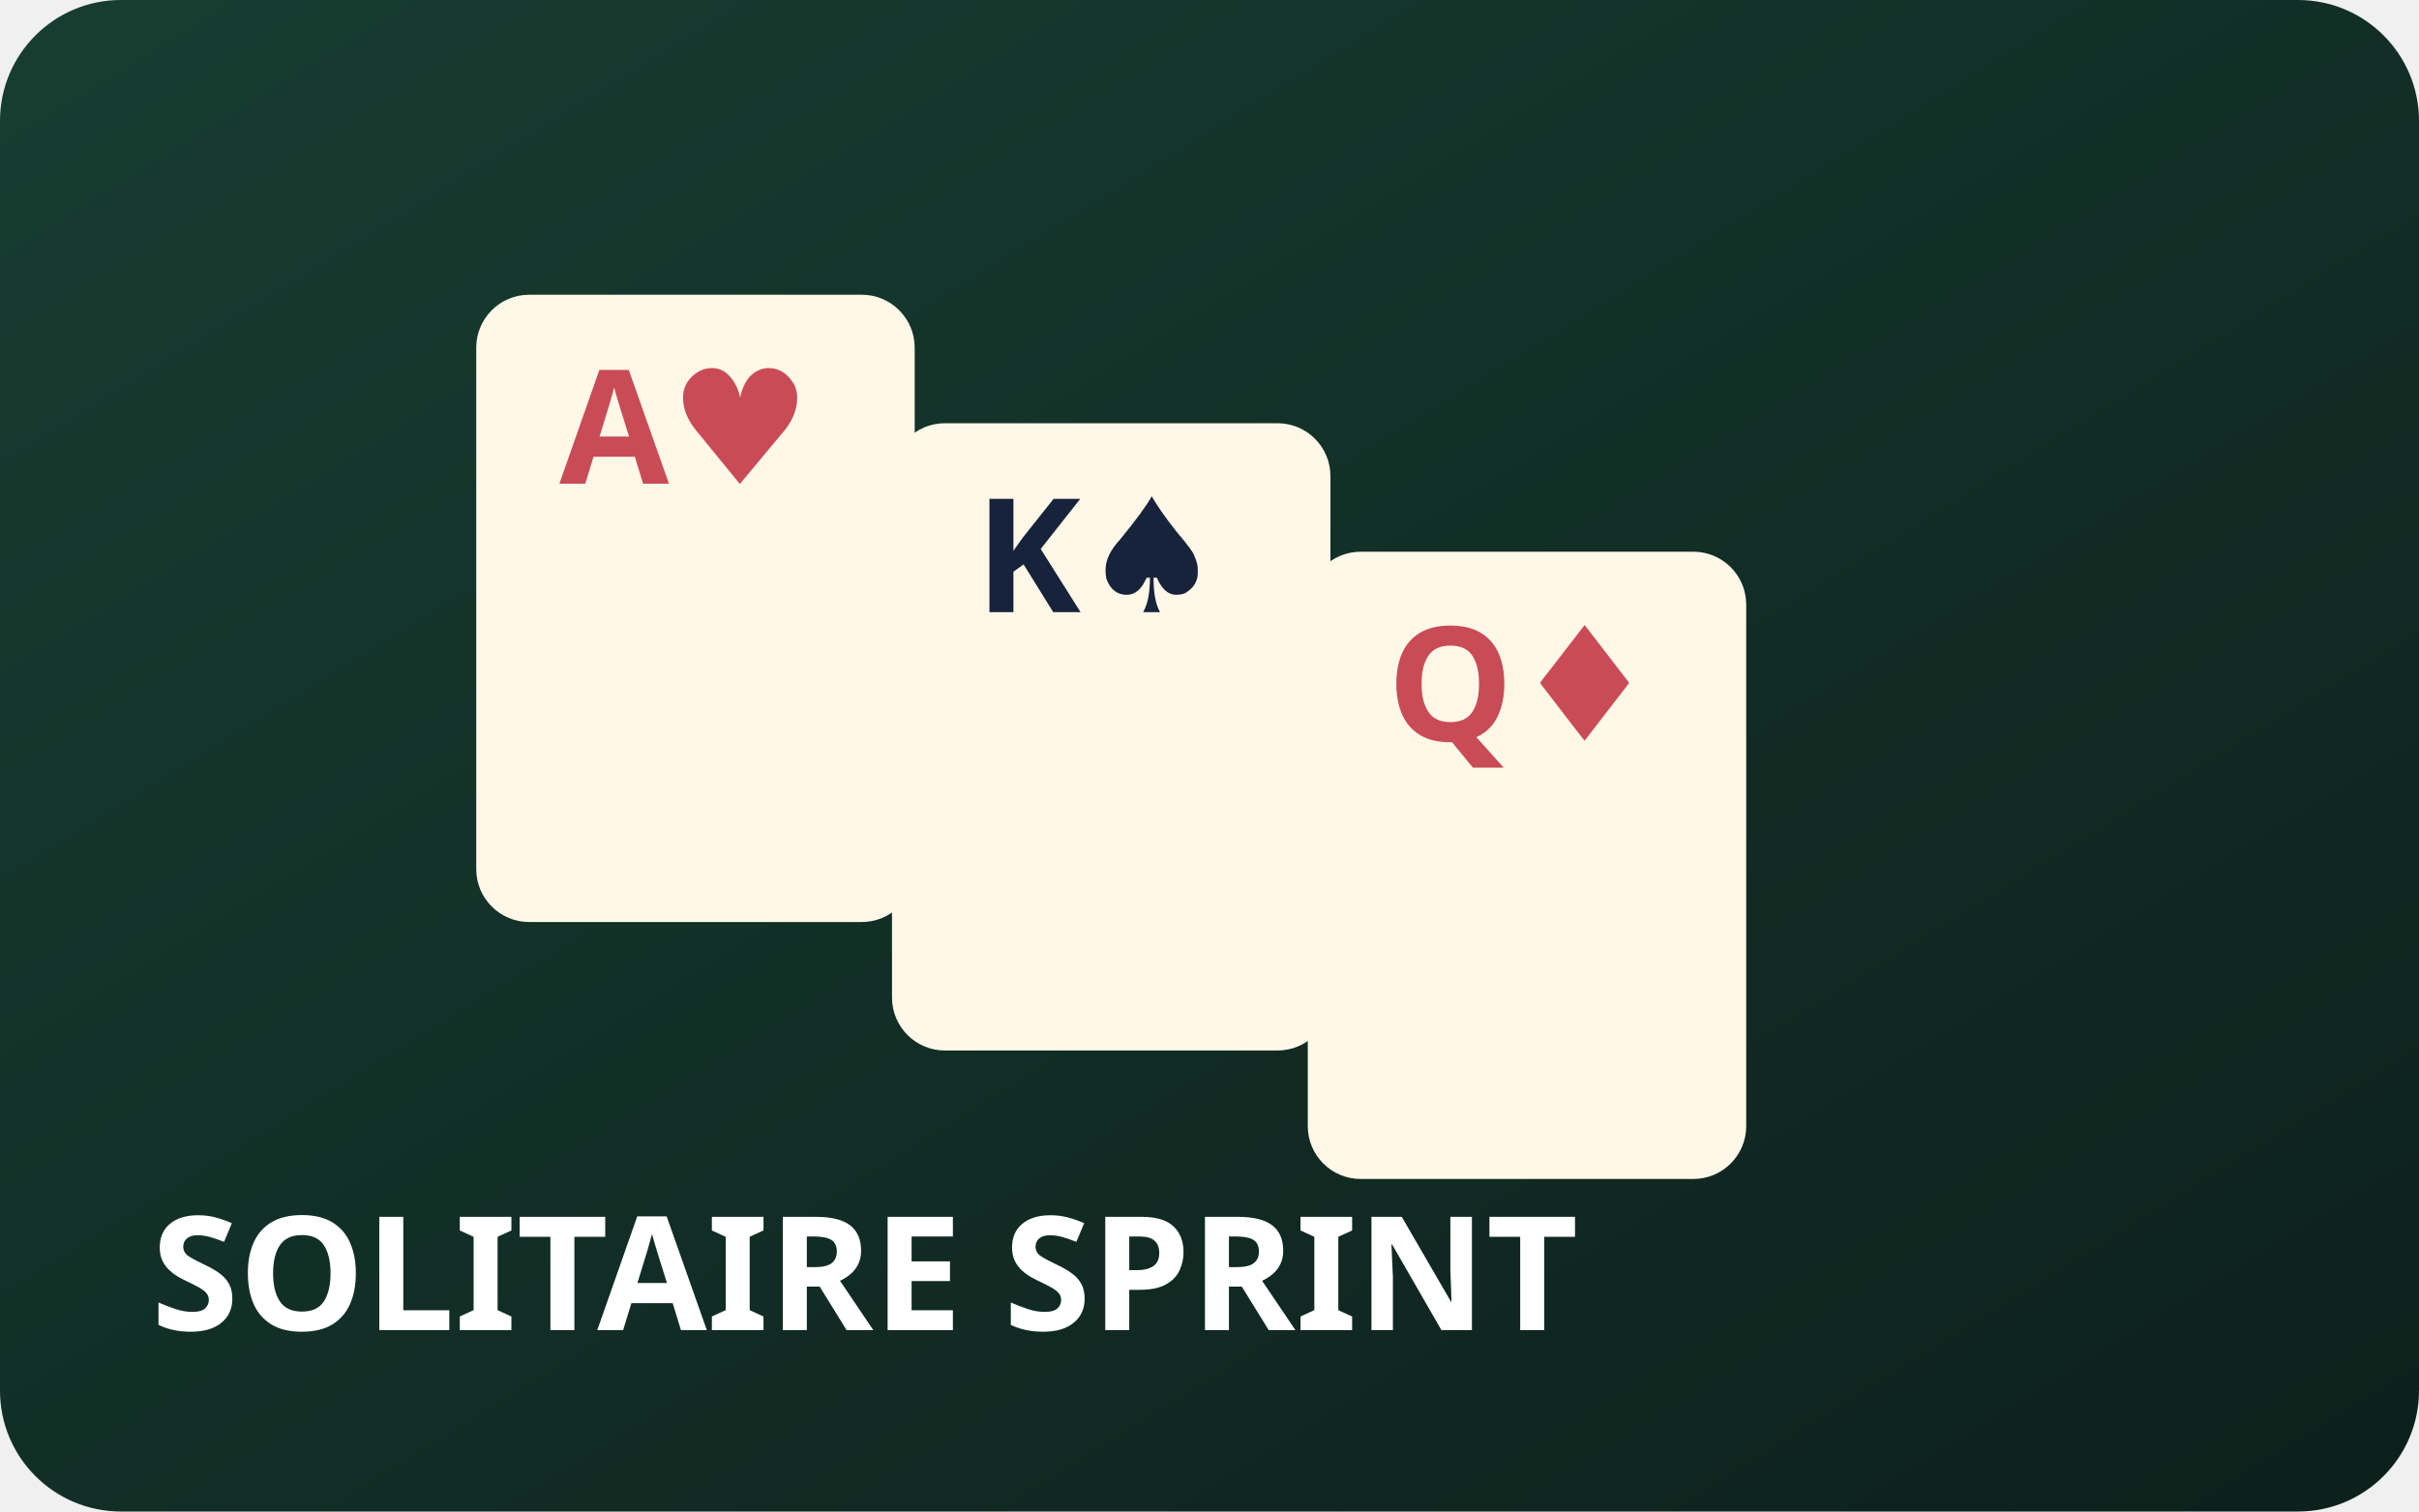
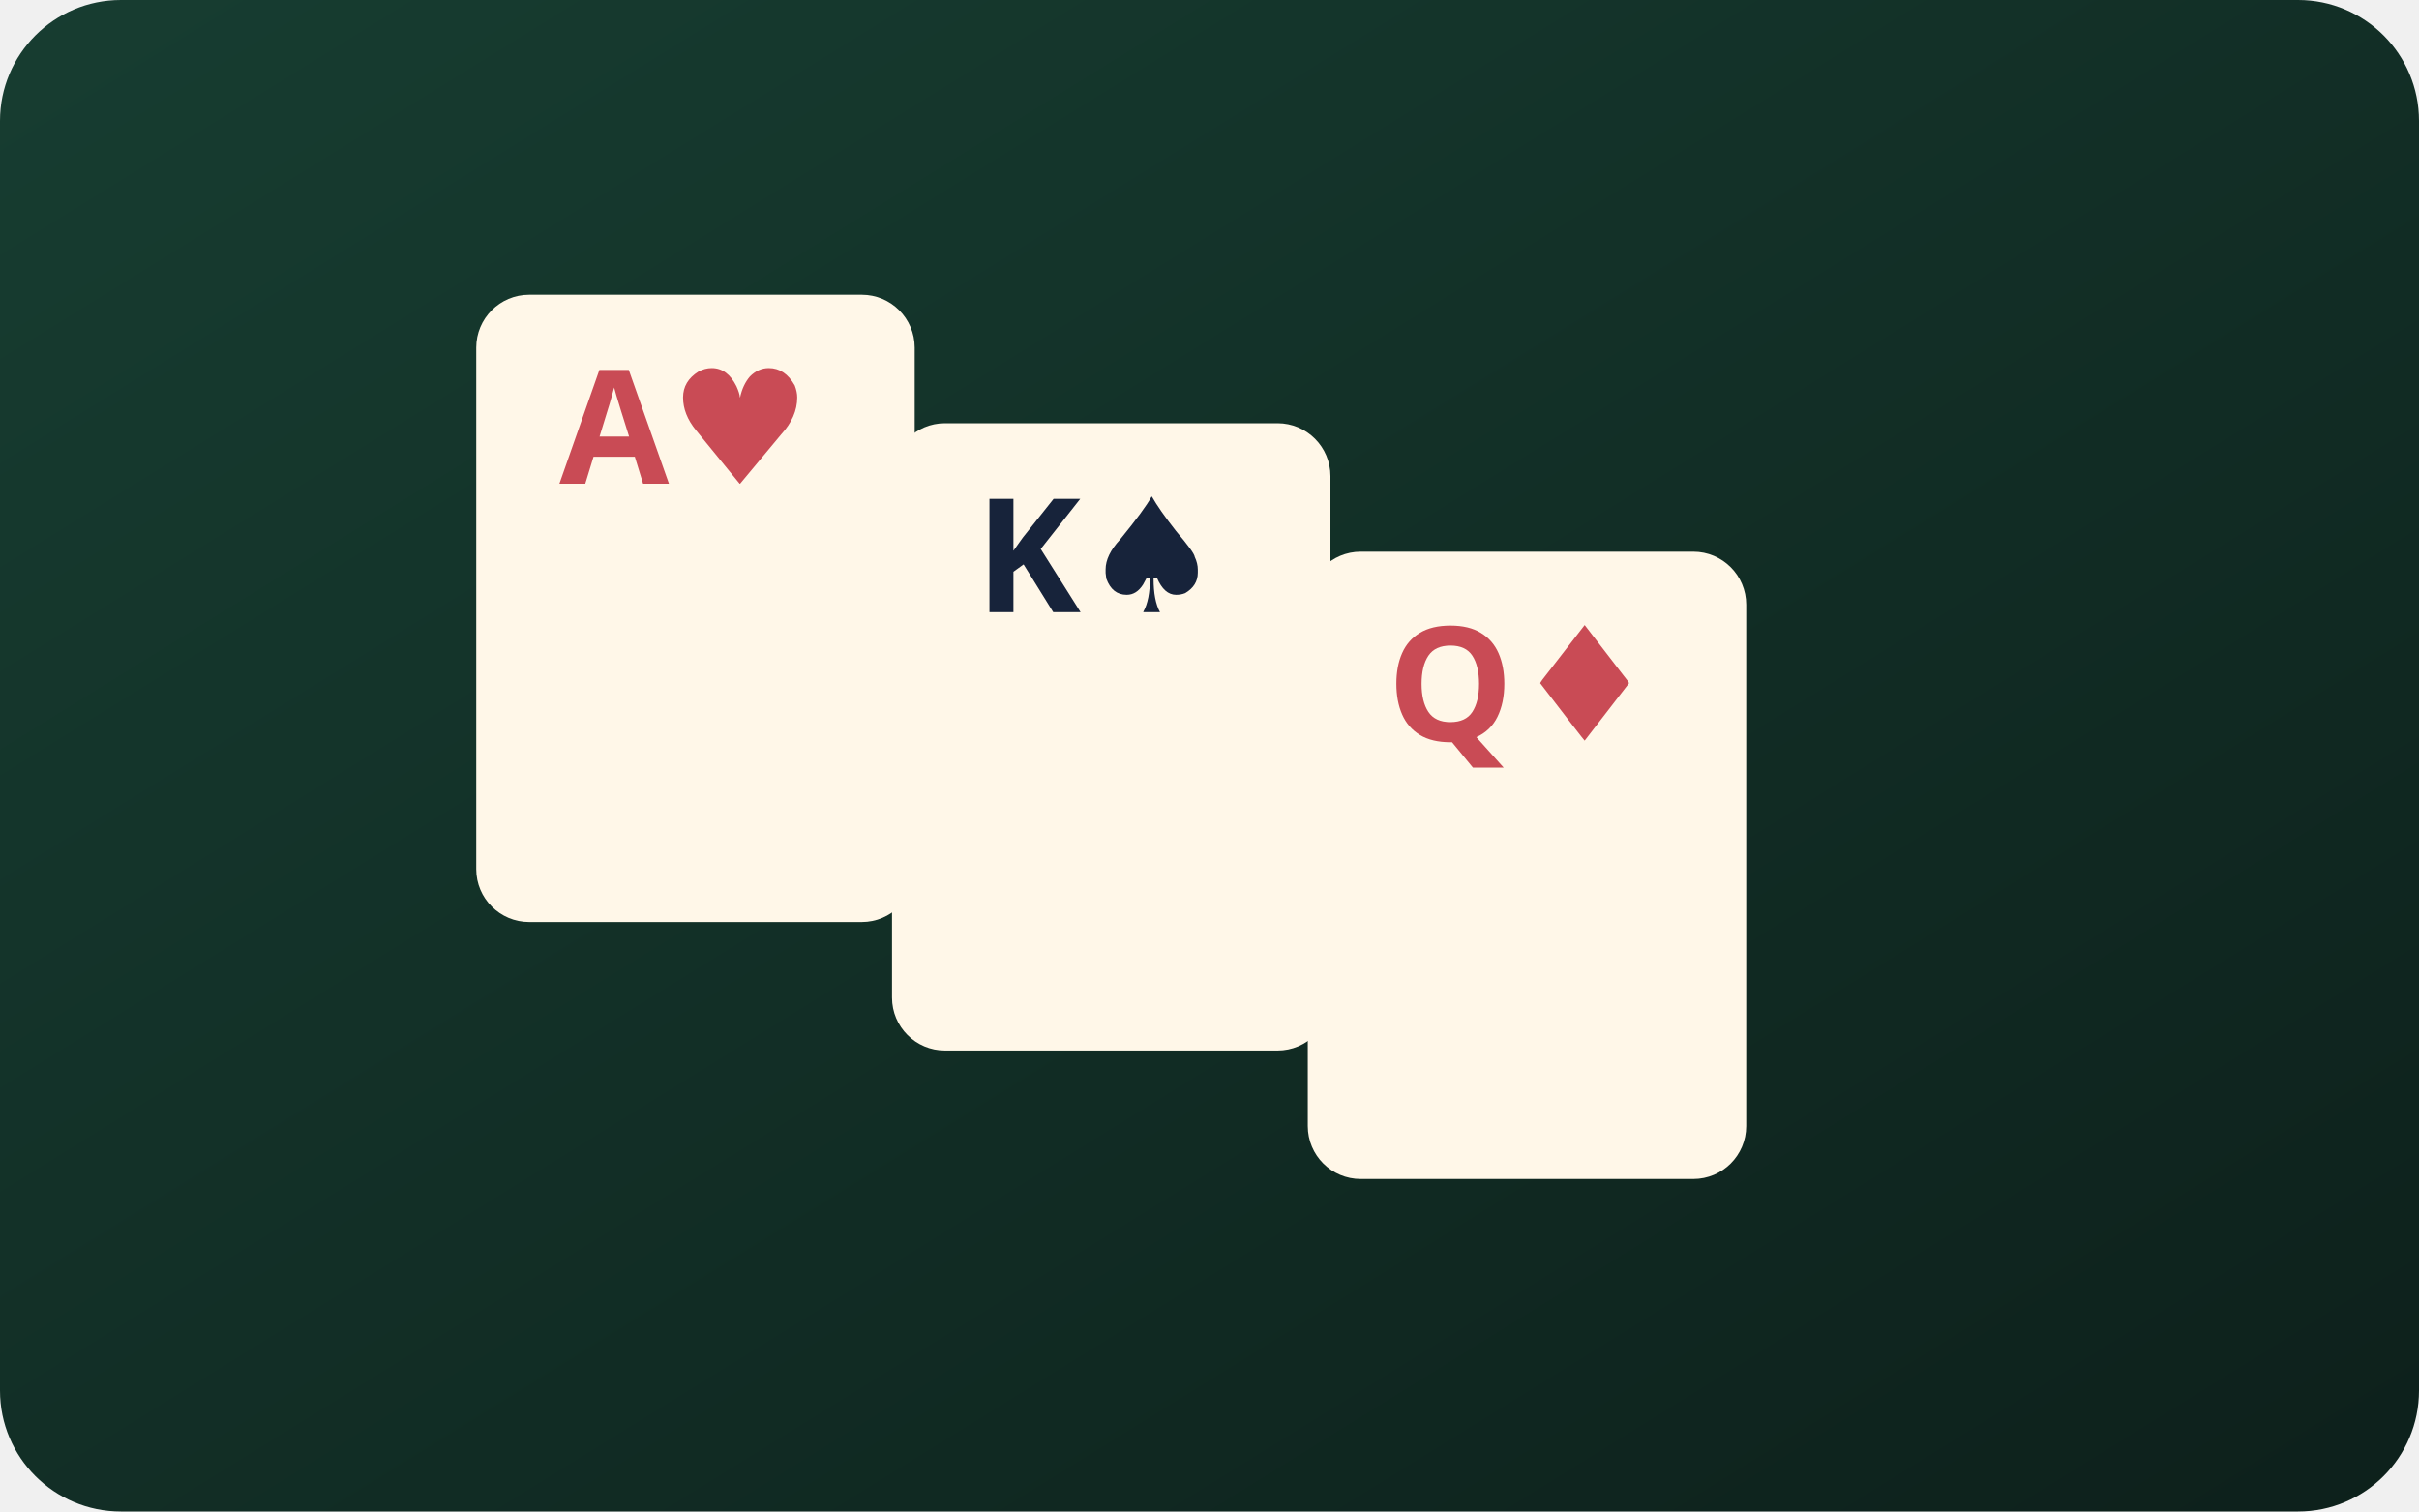
<svg xmlns="http://www.w3.org/2000/svg" viewBox="0 0 640 400">
  <defs>
    <linearGradient id="g" x2="1" y2="1">
      <stop stop-color="#173d31" />
      <stop offset="1" stop-color="#0d201b" />
    </linearGradient>
  </defs>
  <rect width="640" height="400" rx="32" fill="url(#g)" />
  <rect x="126" y="78" width="116" height="166" rx="14" fill="#fff7e8" />
  <text x="148" y="128" font-size="42" font-family="system-ui" font-weight="900" fill="#c94b55">A♥</text>
  <rect x="236" y="112" width="116" height="166" rx="14" fill="#fff7e8" />
  <text x="258" y="162" font-size="42" font-family="system-ui" font-weight="900" fill="#17233a">K♠</text>
  <rect x="346" y="146" width="116" height="166" rx="14" fill="#fff7e8" />
  <text x="367" y="196" font-size="42" font-family="system-ui" font-weight="900" fill="#c94b55">Q♦</text>
-   <text x="40" y="352" font-size="42" font-family="system-ui" font-weight="900" fill="#fff">SOLITAIRE SPRINT</text>
</svg>
